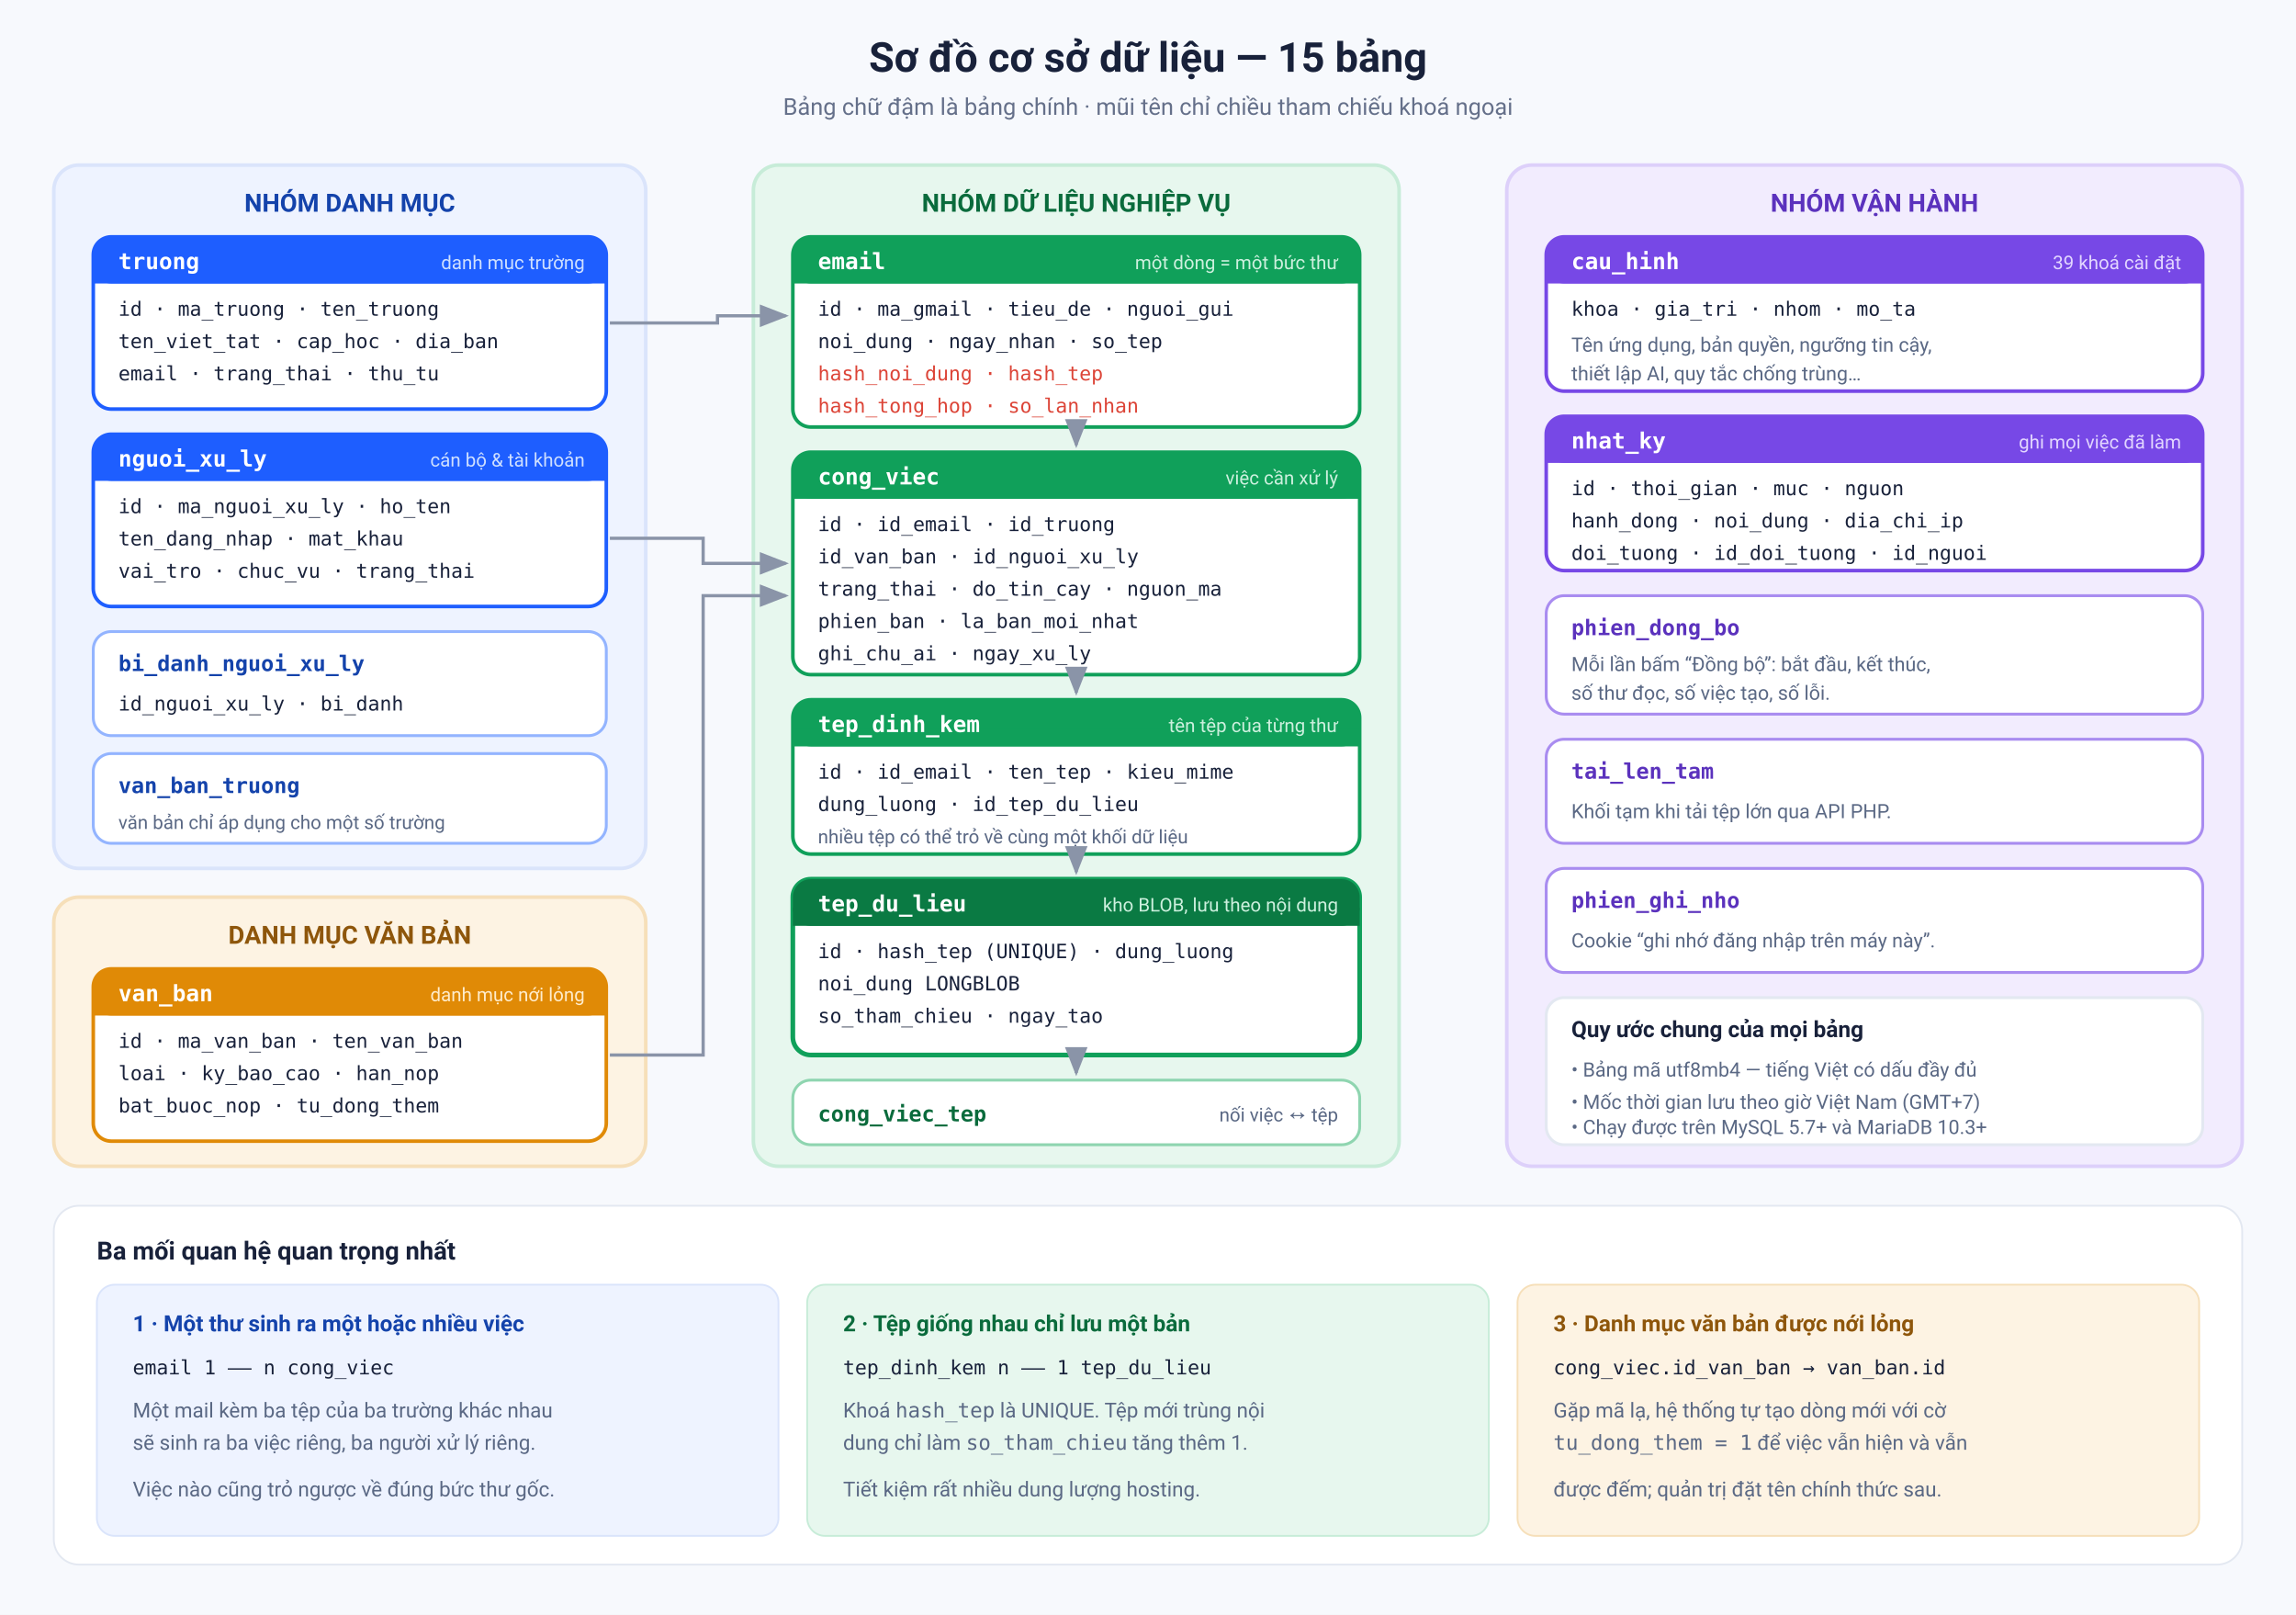
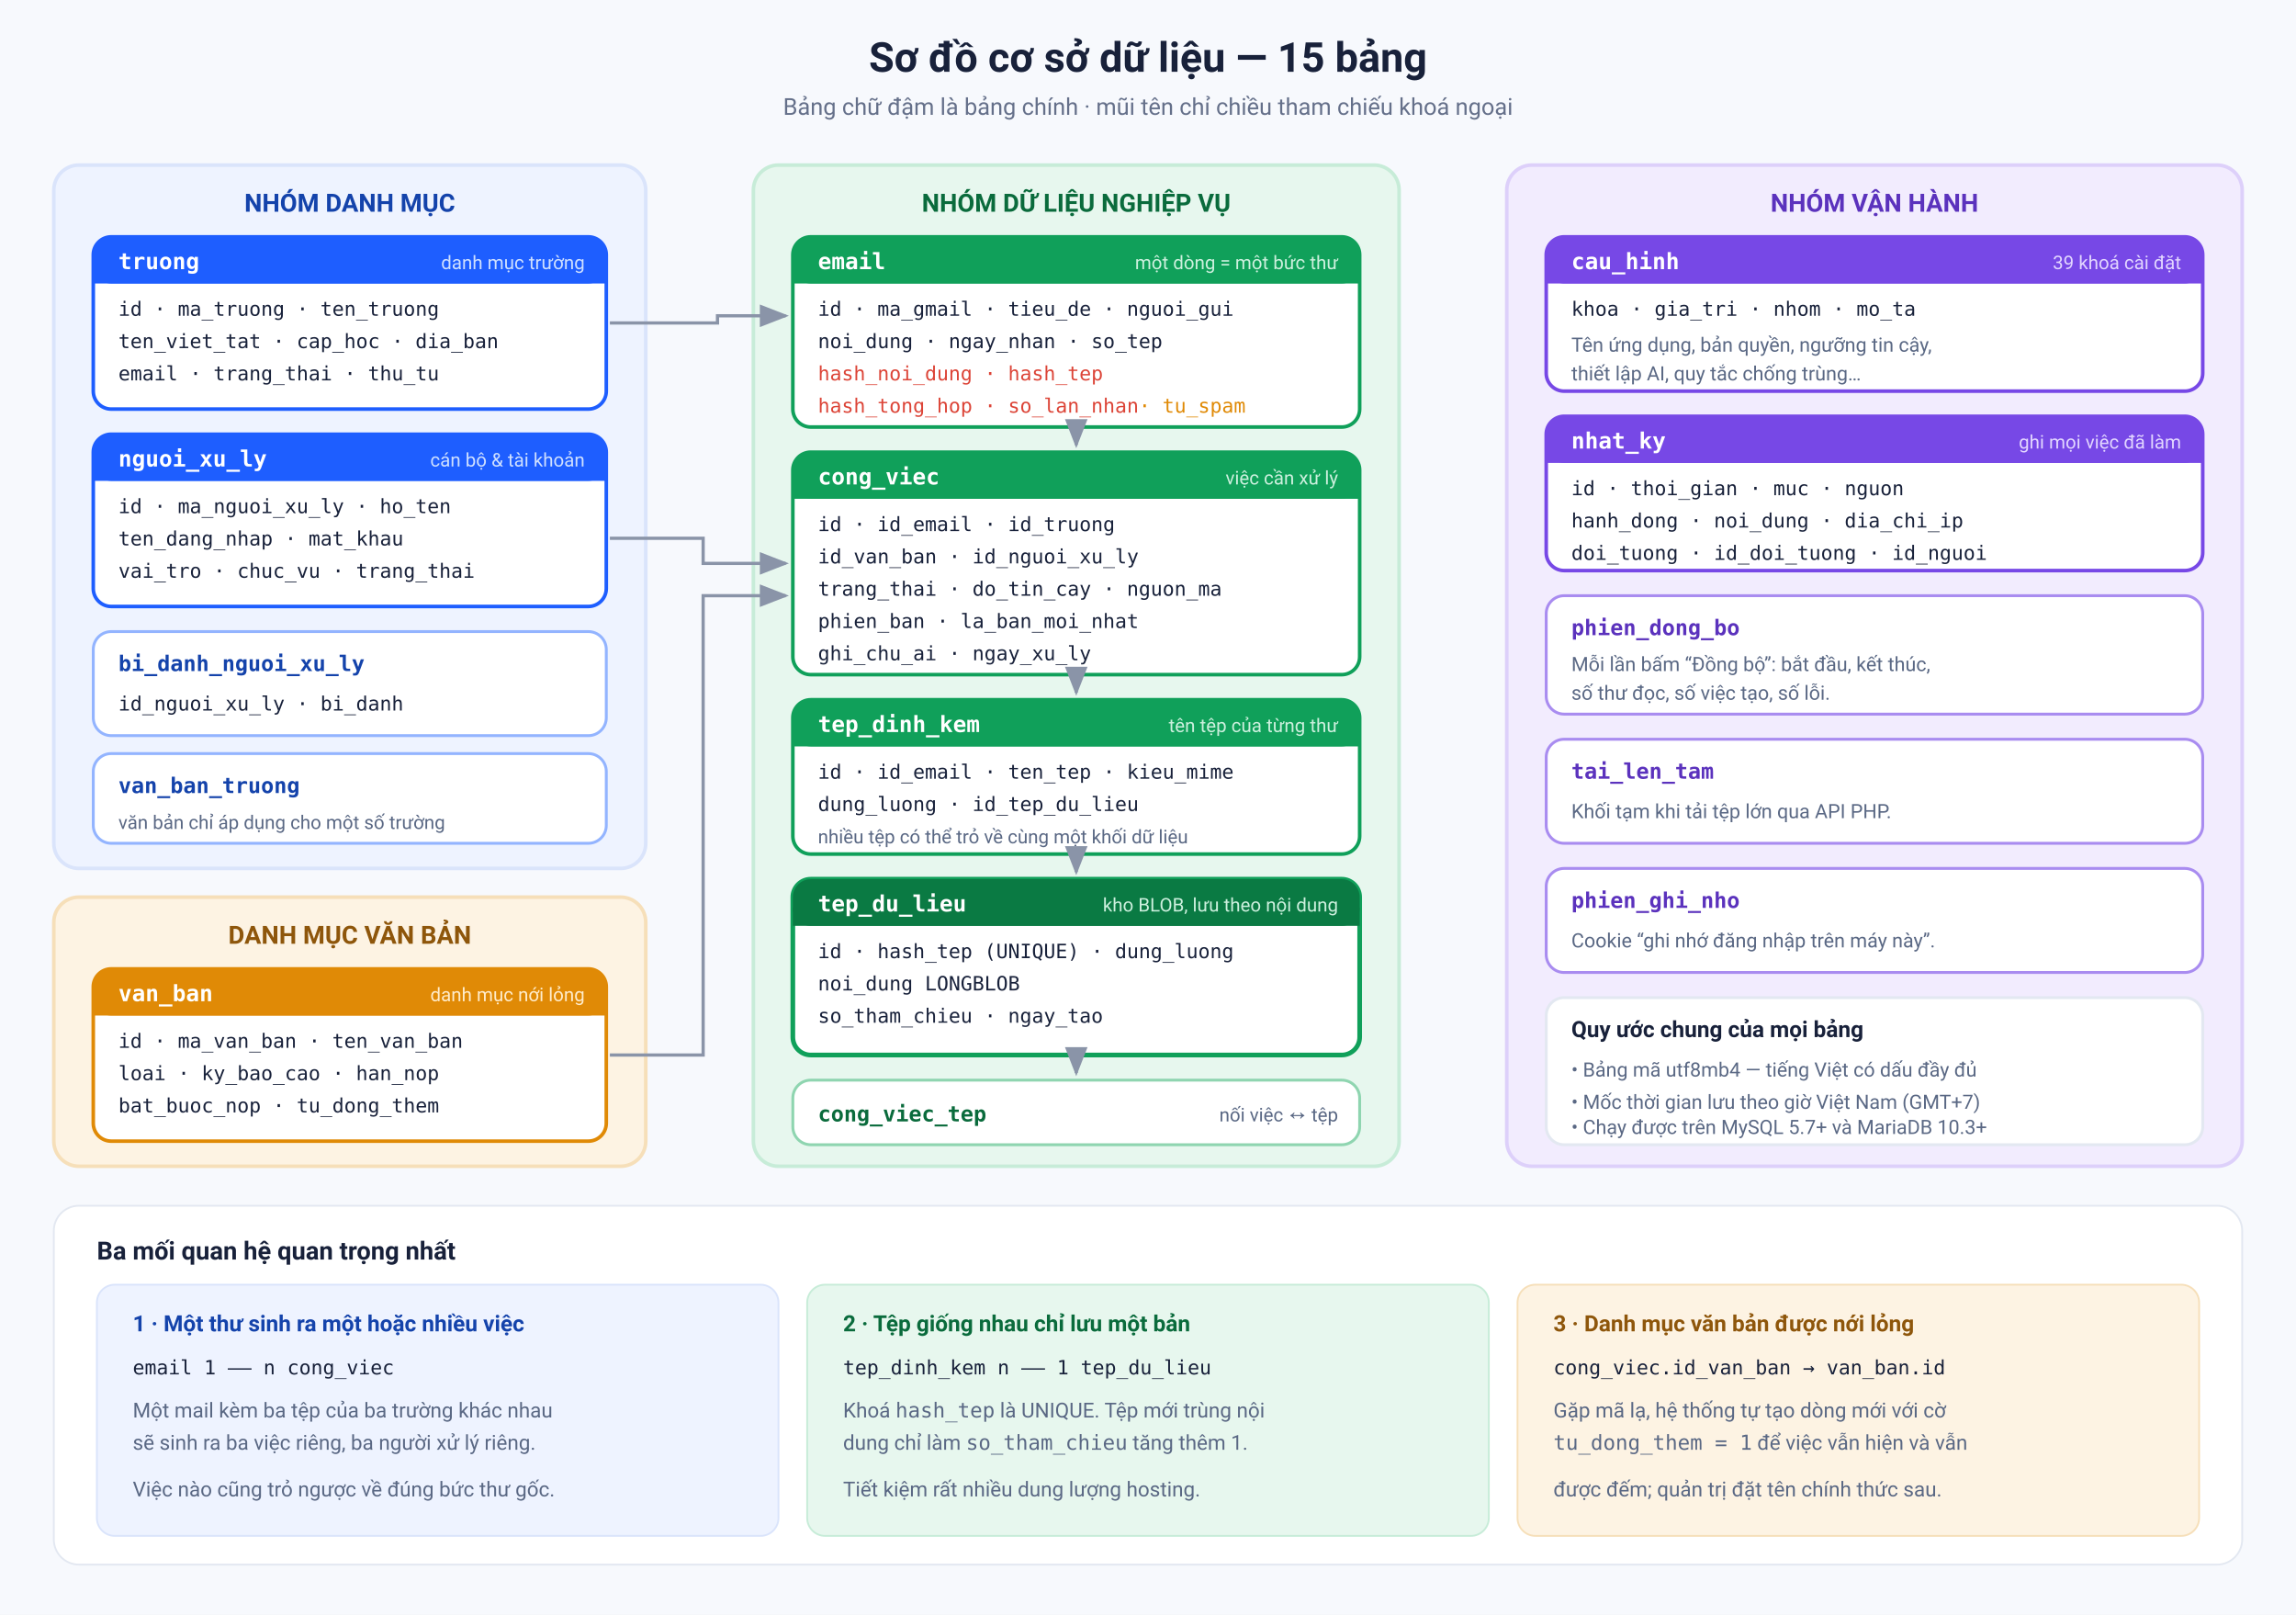
<svg xmlns="http://www.w3.org/2000/svg" viewBox="0 0 1280 900" width="1280" height="900" font-family="Segoe UI, Roboto, Helvetica, Arial, sans-serif">
  <defs>
    <marker id="a" markerWidth="9" markerHeight="7" refX="8" refY="3.5" orient="auto">
      <path d="M0,0 L9,3.5 L0,7 z" fill="#8a94a8" />
    </marker>
  </defs>
  <rect x="0" y="0" width="1280" height="900" fill="#f7f9fd" />
  <text x="640" y="40" text-anchor="middle" font-size="23" font-weight="700" fill="#18213a">Sơ đồ cơ sở dữ liệu — 15 bảng</text>
  <text x="640" y="64" text-anchor="middle" font-size="13" fill="#65708a">Bảng chữ đậm là bảng chính · mũi tên chỉ chiều tham chiếu khoá ngoại</text>
  <rect x="30" y="92" width="330" height="392" rx="14" fill="#eef3ff" stroke="#dae4fb" stroke-width="2" />
  <text x="195" y="118" text-anchor="middle" font-size="14" font-weight="700" fill="#1443ab">NHÓM DANH MỤC</text>
  <rect x="52" y="132" width="286" height="96" rx="10" fill="#ffffff" stroke="#1e5eff" stroke-width="2" />
  <rect x="52" y="132" width="286" height="26" rx="10" fill="#1e5eff" />
  <rect x="52" y="148" width="286" height="10" fill="#1e5eff" />
  <text x="66" y="150" font-family="Consolas, Menlo, monospace" font-size="12.5" font-weight="700" fill="#ffffff">truong</text>
  <text x="326" y="150" text-anchor="end" font-size="10.5" fill="#cfe0ff">danh mục trường</text>
  <text x="66" y="176" font-family="Consolas, Menlo, monospace" font-size="11" fill="#18213a">id · ma_truong · ten_truong</text>
  <text x="66" y="194" font-family="Consolas, Menlo, monospace" font-size="11" fill="#18213a">ten_viet_tat · cap_hoc · dia_ban</text>
  <text x="66" y="212" font-family="Consolas, Menlo, monospace" font-size="11" fill="#18213a">email · trang_thai · thu_tu</text>
  <rect x="52" y="242" width="286" height="96" rx="10" fill="#ffffff" stroke="#1e5eff" stroke-width="2" />
  <rect x="52" y="242" width="286" height="26" rx="10" fill="#1e5eff" />
  <rect x="52" y="258" width="286" height="10" fill="#1e5eff" />
  <text x="66" y="260" font-family="Consolas, Menlo, monospace" font-size="12.5" font-weight="700" fill="#ffffff">nguoi_xu_ly</text>
  <text x="326" y="260" text-anchor="end" font-size="10.5" fill="#cfe0ff">cán bộ &amp; tài khoản</text>
  <text x="66" y="286" font-family="Consolas, Menlo, monospace" font-size="11" fill="#18213a">id · ma_nguoi_xu_ly · ho_ten</text>
  <text x="66" y="304" font-family="Consolas, Menlo, monospace" font-size="11" fill="#18213a">ten_dang_nhap · mat_khau</text>
  <text x="66" y="322" font-family="Consolas, Menlo, monospace" font-size="11" fill="#18213a">vai_tro · chuc_vu · trang_thai</text>
  <rect x="52" y="352" width="286" height="58" rx="10" fill="#ffffff" stroke="#93b4ff" stroke-width="1.6" />
  <text x="66" y="374" font-family="Consolas, Menlo, monospace" font-size="12" font-weight="700" fill="#1443ab">bi_danh_nguoi_xu_ly</text>
  <text x="66" y="396" font-family="Consolas, Menlo, monospace" font-size="11" fill="#18213a">id_nguoi_xu_ly · bi_danh</text>
  <rect x="52" y="420" width="286" height="50" rx="10" fill="#ffffff" stroke="#93b4ff" stroke-width="1.6" />
  <text x="66" y="442" font-family="Consolas, Menlo, monospace" font-size="12" font-weight="700" fill="#1443ab">van_ban_truong</text>
  <text x="66" y="462" font-size="10.5" fill="#5a6884">văn bản chỉ áp dụng cho một số trường</text>
  <rect x="30" y="500" width="330" height="150" rx="14" fill="#fdf3e3" stroke="#f6dfb9" stroke-width="2" />
  <text x="195" y="526" text-anchor="middle" font-size="14" font-weight="700" fill="#8e560b">DANH MỤC VĂN BẢN</text>
  <rect x="52" y="540" width="286" height="96" rx="10" fill="#ffffff" stroke="#e08a06" stroke-width="2" />
  <rect x="52" y="540" width="286" height="26" rx="10" fill="#e08a06" />
  <rect x="52" y="556" width="286" height="10" fill="#e08a06" />
  <text x="66" y="558" font-family="Consolas, Menlo, monospace" font-size="12.5" font-weight="700" fill="#ffffff">van_ban</text>
  <text x="326" y="558" text-anchor="end" font-size="10.5" fill="#ffeccb">danh mục nới lỏng</text>
  <text x="66" y="584" font-family="Consolas, Menlo, monospace" font-size="11" fill="#18213a">id · ma_van_ban · ten_van_ban</text>
  <text x="66" y="602" font-family="Consolas, Menlo, monospace" font-size="11" fill="#18213a">loai · ky_bao_cao · han_nop</text>
  <text x="66" y="620" font-family="Consolas, Menlo, monospace" font-size="11" fill="#18213a">bat_buoc_nop · tu_dong_them</text>
  <rect x="420" y="92" width="360" height="558" rx="14" fill="#e7f7ee" stroke="#c7ecd8" stroke-width="2" />
  <text x="600" y="118" text-anchor="middle" font-size="14" font-weight="700" fill="#0a6b3c">NHÓM DỮ LIỆU NGHIỆP VỤ</text>
  <rect x="442" y="132" width="316" height="106" rx="10" fill="#ffffff" stroke="#10a05a" stroke-width="2" />
  <rect x="442" y="132" width="316" height="26" rx="10" fill="#10a05a" />
  <rect x="442" y="148" width="316" height="10" fill="#10a05a" />
  <text x="456" y="150" font-family="Consolas, Menlo, monospace" font-size="12.5" font-weight="700" fill="#ffffff">email</text>
  <text x="746" y="150" text-anchor="end" font-size="10.5" fill="#cdf0de">một dòng = một bức thư</text>
  <text x="456" y="176" font-family="Consolas, Menlo, monospace" font-size="11" fill="#18213a">id · ma_gmail · tieu_de · nguoi_gui</text>
  <text x="456" y="194" font-family="Consolas, Menlo, monospace" font-size="11" fill="#18213a">noi_dung · ngay_nhan · so_tep</text>
  <text x="456" y="212" font-family="Consolas, Menlo, monospace" font-size="11" fill="#dc4437">hash_noi_dung · hash_tep</text>
-   <text x="456" y="230" font-family="Consolas, Menlo, monospace" font-size="11" fill="#dc4437">hash_tong_hop · so_lan_nhan</text>
+   <text x="456" y="230" font-family="Consolas, Menlo, monospace" font-size="11" fill="#dc4437">hash_tong_hop · so_lan_nhan<tspan fill="#e08a06"> · tu_spam</tspan>
+   </text>
  <rect x="442" y="252" width="316" height="124" rx="10" fill="#ffffff" stroke="#10a05a" stroke-width="2" />
  <rect x="442" y="252" width="316" height="26" rx="10" fill="#10a05a" />
  <rect x="442" y="268" width="316" height="10" fill="#10a05a" />
  <text x="456" y="270" font-family="Consolas, Menlo, monospace" font-size="12.5" font-weight="700" fill="#ffffff">cong_viec</text>
  <text x="746" y="270" text-anchor="end" font-size="10.5" fill="#cdf0de">việc cần xử lý</text>
  <text x="456" y="296" font-family="Consolas, Menlo, monospace" font-size="11" fill="#18213a">id · id_email · id_truong</text>
  <text x="456" y="314" font-family="Consolas, Menlo, monospace" font-size="11" fill="#18213a">id_van_ban · id_nguoi_xu_ly</text>
  <text x="456" y="332" font-family="Consolas, Menlo, monospace" font-size="11" fill="#18213a">trang_thai · do_tin_cay · nguon_ma</text>
  <text x="456" y="350" font-family="Consolas, Menlo, monospace" font-size="11" fill="#18213a">phien_ban · la_ban_moi_nhat</text>
  <text x="456" y="368" font-family="Consolas, Menlo, monospace" font-size="11" fill="#18213a">ghi_chu_ai · ngay_xu_ly</text>
  <rect x="442" y="390" width="316" height="86" rx="10" fill="#ffffff" stroke="#10a05a" stroke-width="2" />
  <rect x="442" y="390" width="316" height="26" rx="10" fill="#10a05a" />
  <rect x="442" y="406" width="316" height="10" fill="#10a05a" />
  <text x="456" y="408" font-family="Consolas, Menlo, monospace" font-size="12.5" font-weight="700" fill="#ffffff">tep_dinh_kem</text>
  <text x="746" y="408" text-anchor="end" font-size="10.5" fill="#cdf0de">tên tệp của từng thư</text>
  <text x="456" y="434" font-family="Consolas, Menlo, monospace" font-size="11" fill="#18213a">id · id_email · ten_tep · kieu_mime</text>
  <text x="456" y="452" font-family="Consolas, Menlo, monospace" font-size="11" fill="#18213a">dung_luong · id_tep_du_lieu</text>
  <text x="456" y="470" font-size="10.5" fill="#5a6884">nhiều tệp có thể trỏ về cùng một khối dữ liệu</text>
  <rect x="442" y="490" width="316" height="98" rx="10" fill="#ffffff" stroke="#10a05a" stroke-width="2.6" />
  <rect x="442" y="490" width="316" height="26" rx="10" fill="#0a7a43" />
  <rect x="442" y="506" width="316" height="10" fill="#0a7a43" />
  <text x="456" y="508" font-family="Consolas, Menlo, monospace" font-size="12.5" font-weight="700" fill="#ffffff">tep_du_lieu</text>
  <text x="746" y="508" text-anchor="end" font-size="10.5" fill="#cdf0de">kho BLOB, lưu theo nội dung</text>
  <text x="456" y="534" font-family="Consolas, Menlo, monospace" font-size="11" fill="#18213a">id · hash_tep (UNIQUE) · dung_luong</text>
  <text x="456" y="552" font-family="Consolas, Menlo, monospace" font-size="11" fill="#18213a">noi_dung LONGBLOB</text>
  <text x="456" y="570" font-family="Consolas, Menlo, monospace" font-size="11" fill="#18213a">so_tham_chieu · ngay_tao</text>
  <rect x="442" y="602" width="316" height="36" rx="10" fill="#ffffff" stroke="#8fd5b0" stroke-width="1.6" />
  <text x="456" y="625" font-family="Consolas, Menlo, monospace" font-size="12" font-weight="700" fill="#0a6b3c">cong_viec_tep</text>
  <text x="746" y="625" text-anchor="end" font-size="10.5" fill="#5a6884">nối việc ↔ tệp</text>
  <rect x="840" y="92" width="410" height="558" rx="14" fill="#f2ecfe" stroke="#ddd0fa" stroke-width="2" />
  <text x="1045" y="118" text-anchor="middle" font-size="14" font-weight="700" fill="#5b32bd">NHÓM VẬN HÀNH</text>
  <rect x="862" y="132" width="366" height="86" rx="10" fill="#ffffff" stroke="#7748e6" stroke-width="2" />
  <rect x="862" y="132" width="366" height="26" rx="10" fill="#7748e6" />
  <rect x="862" y="148" width="366" height="10" fill="#7748e6" />
  <text x="876" y="150" font-family="Consolas, Menlo, monospace" font-size="12.5" font-weight="700" fill="#ffffff">cau_hinh</text>
  <text x="1216" y="150" text-anchor="end" font-size="10.5" fill="#e2d6ff">39 khoá cài đặt</text>
  <text x="876" y="176" font-family="Consolas, Menlo, monospace" font-size="11" fill="#18213a">khoa · gia_tri · nhom · mo_ta</text>
  <text x="876" y="196" font-size="11" fill="#5a6884">Tên ứng dụng, bản quyền, ngưỡng tin cậy,</text>
  <text x="876" y="212" font-size="11" fill="#5a6884">thiết lập AI, quy tắc chống trùng…</text>
  <rect x="862" y="232" width="366" height="86" rx="10" fill="#ffffff" stroke="#7748e6" stroke-width="2" />
  <rect x="862" y="232" width="366" height="26" rx="10" fill="#7748e6" />
  <rect x="862" y="248" width="366" height="10" fill="#7748e6" />
  <text x="876" y="250" font-family="Consolas, Menlo, monospace" font-size="12.5" font-weight="700" fill="#ffffff">nhat_ky</text>
  <text x="1216" y="250" text-anchor="end" font-size="10.5" fill="#e2d6ff">ghi mọi việc đã làm</text>
  <text x="876" y="276" font-family="Consolas, Menlo, monospace" font-size="11" fill="#18213a">id · thoi_gian · muc · nguon</text>
  <text x="876" y="294" font-family="Consolas, Menlo, monospace" font-size="11" fill="#18213a">hanh_dong · noi_dung · dia_chi_ip</text>
  <text x="876" y="312" font-family="Consolas, Menlo, monospace" font-size="11" fill="#18213a">doi_tuong · id_doi_tuong · id_nguoi</text>
  <rect x="862" y="332" width="366" height="66" rx="10" fill="#ffffff" stroke="#a98cf0" stroke-width="1.6" />
  <text x="876" y="354" font-family="Consolas, Menlo, monospace" font-size="12" font-weight="700" fill="#5b32bd">phien_dong_bo</text>
  <text x="876" y="374" font-size="11" fill="#5a6884">Mỗi lần bấm “Đồng bộ”: bắt đầu, kết thúc,</text>
  <text x="876" y="390" font-size="11" fill="#5a6884">số thư đọc, số việc tạo, số lỗi.</text>
  <rect x="862" y="412" width="366" height="58" rx="10" fill="#ffffff" stroke="#a98cf0" stroke-width="1.6" />
  <text x="876" y="434" font-family="Consolas, Menlo, monospace" font-size="12" font-weight="700" fill="#5b32bd">tai_len_tam</text>
  <text x="876" y="456" font-size="11" fill="#5a6884">Khối tạm khi tải tệp lớn qua API PHP.</text>
  <rect x="862" y="484" width="366" height="58" rx="10" fill="#ffffff" stroke="#a98cf0" stroke-width="1.6" />
  <text x="876" y="506" font-family="Consolas, Menlo, monospace" font-size="12" font-weight="700" fill="#5b32bd">phien_ghi_nho</text>
  <text x="876" y="528" font-size="11" fill="#5a6884">Cookie “ghi nhớ đăng nhập trên máy này”.</text>
  <rect x="862" y="556" width="366" height="82" rx="10" fill="#ffffff" stroke="#e3e8f1" stroke-width="1.6" />
  <text x="876" y="578" font-size="12.5" font-weight="700" fill="#18213a">Quy ước chung của mọi bảng</text>
  <text x="876" y="600" font-size="11" fill="#5a6884">• Bảng mã utf8mb4 — tiếng Việt có dấu đầy đủ</text>
  <text x="876" y="618" font-size="11" fill="#5a6884">• Mốc thời gian lưu theo giờ Việt Nam (GMT+7)</text>
  <text x="876" y="632" font-size="11" fill="#5a6884">• Chạy được trên MySQL 5.7+ và MariaDB 10.3+</text>
  <path d="M340,180 L400,180 L400,176 L438,176" stroke="#8a94a8" stroke-width="1.8" fill="none" marker-end="url(#a)" />
  <path d="M340,300 L392,300 L392,314 L438,314" stroke="#8a94a8" stroke-width="1.8" fill="none" marker-end="url(#a)" />
  <path d="M340,588 L392,588 L392,332 L438,332" stroke="#8a94a8" stroke-width="1.8" fill="none" marker-end="url(#a)" />
  <path d="M600,238 L600,248" stroke="#8a94a8" stroke-width="1.8" marker-end="url(#a)" />
  <path d="M600,376 L600,386" stroke="#8a94a8" stroke-width="1.8" marker-end="url(#a)" />
  <path d="M600,476 L600,486" stroke="#8a94a8" stroke-width="1.8" marker-end="url(#a)" />
  <path d="M600,588 L600,598" stroke="#8a94a8" stroke-width="1.8" marker-end="url(#a)" />
  <rect x="30" y="672" width="1220" height="200" rx="14" fill="#ffffff" stroke="#e3e8f1" />
  <text x="54" y="702" font-size="14" font-weight="700" fill="#18213a">Ba mối quan hệ quan trọng nhất</text>
  <rect x="54" y="716" width="380" height="140" rx="10" fill="#eef3ff" stroke="#dae4fb" />
  <text x="74" y="742" font-size="12.5" font-weight="700" fill="#1443ab">1 · Một thư sinh ra một hoặc nhiều việc</text>
  <text x="74" y="766" font-family="Consolas, Menlo, monospace" font-size="11" fill="#18213a">email 1 —— n cong_viec</text>
  <text x="74" y="790" font-size="11.5" fill="#5a6884">Một mail kèm ba tệp của ba trường khác nhau</text>
  <text x="74" y="808" font-size="11.5" fill="#5a6884">sẽ sinh ra ba việc riêng, ba người xử lý riêng.</text>
  <text x="74" y="834" font-size="11.5" fill="#5a6884">Việc nào cũng trỏ ngược về đúng bức thư gốc.</text>
  <rect x="450" y="716" width="380" height="140" rx="10" fill="#e7f7ee" stroke="#c7ecd8" />
  <text x="470" y="742" font-size="12.5" font-weight="700" fill="#0a6b3c">2 · Tệp giống nhau chỉ lưu một bản</text>
  <text x="470" y="766" font-family="Consolas, Menlo, monospace" font-size="11" fill="#18213a">tep_dinh_kem n —— 1 tep_du_lieu</text>
  <text x="470" y="790" font-size="11.5" fill="#5a6884">Khoá <tspan font-family="Consolas, Menlo, monospace">hash_tep</tspan> là UNIQUE. Tệp mới trùng nội</text>
  <text x="470" y="808" font-size="11.5" fill="#5a6884">dung chỉ làm <tspan font-family="Consolas, Menlo, monospace">so_tham_chieu</tspan> tăng thêm 1.</text>
  <text x="470" y="834" font-size="11.5" fill="#5a6884">Tiết kiệm rất nhiều dung lượng hosting.</text>
  <rect x="846" y="716" width="380" height="140" rx="10" fill="#fdf3e3" stroke="#f6dfb9" />
  <text x="866" y="742" font-size="12.5" font-weight="700" fill="#8e560b">3 · Danh mục văn bản được nới lỏng</text>
  <text x="866" y="766" font-family="Consolas, Menlo, monospace" font-size="11" fill="#18213a">cong_viec.id_van_ban → van_ban.id</text>
  <text x="866" y="790" font-size="11.5" fill="#5a6884">Gặp mã lạ, hệ thống tự tạo dòng mới với cờ</text>
  <text x="866" y="808" font-size="11.5" fill="#5a6884">
    <tspan font-family="Consolas, Menlo, monospace">tu_dong_them = 1</tspan> để việc vẫn hiện và vẫn</text>
  <text x="866" y="834" font-size="11.5" fill="#5a6884">được đếm; quản trị đặt tên chính thức sau.</text>
</svg>
